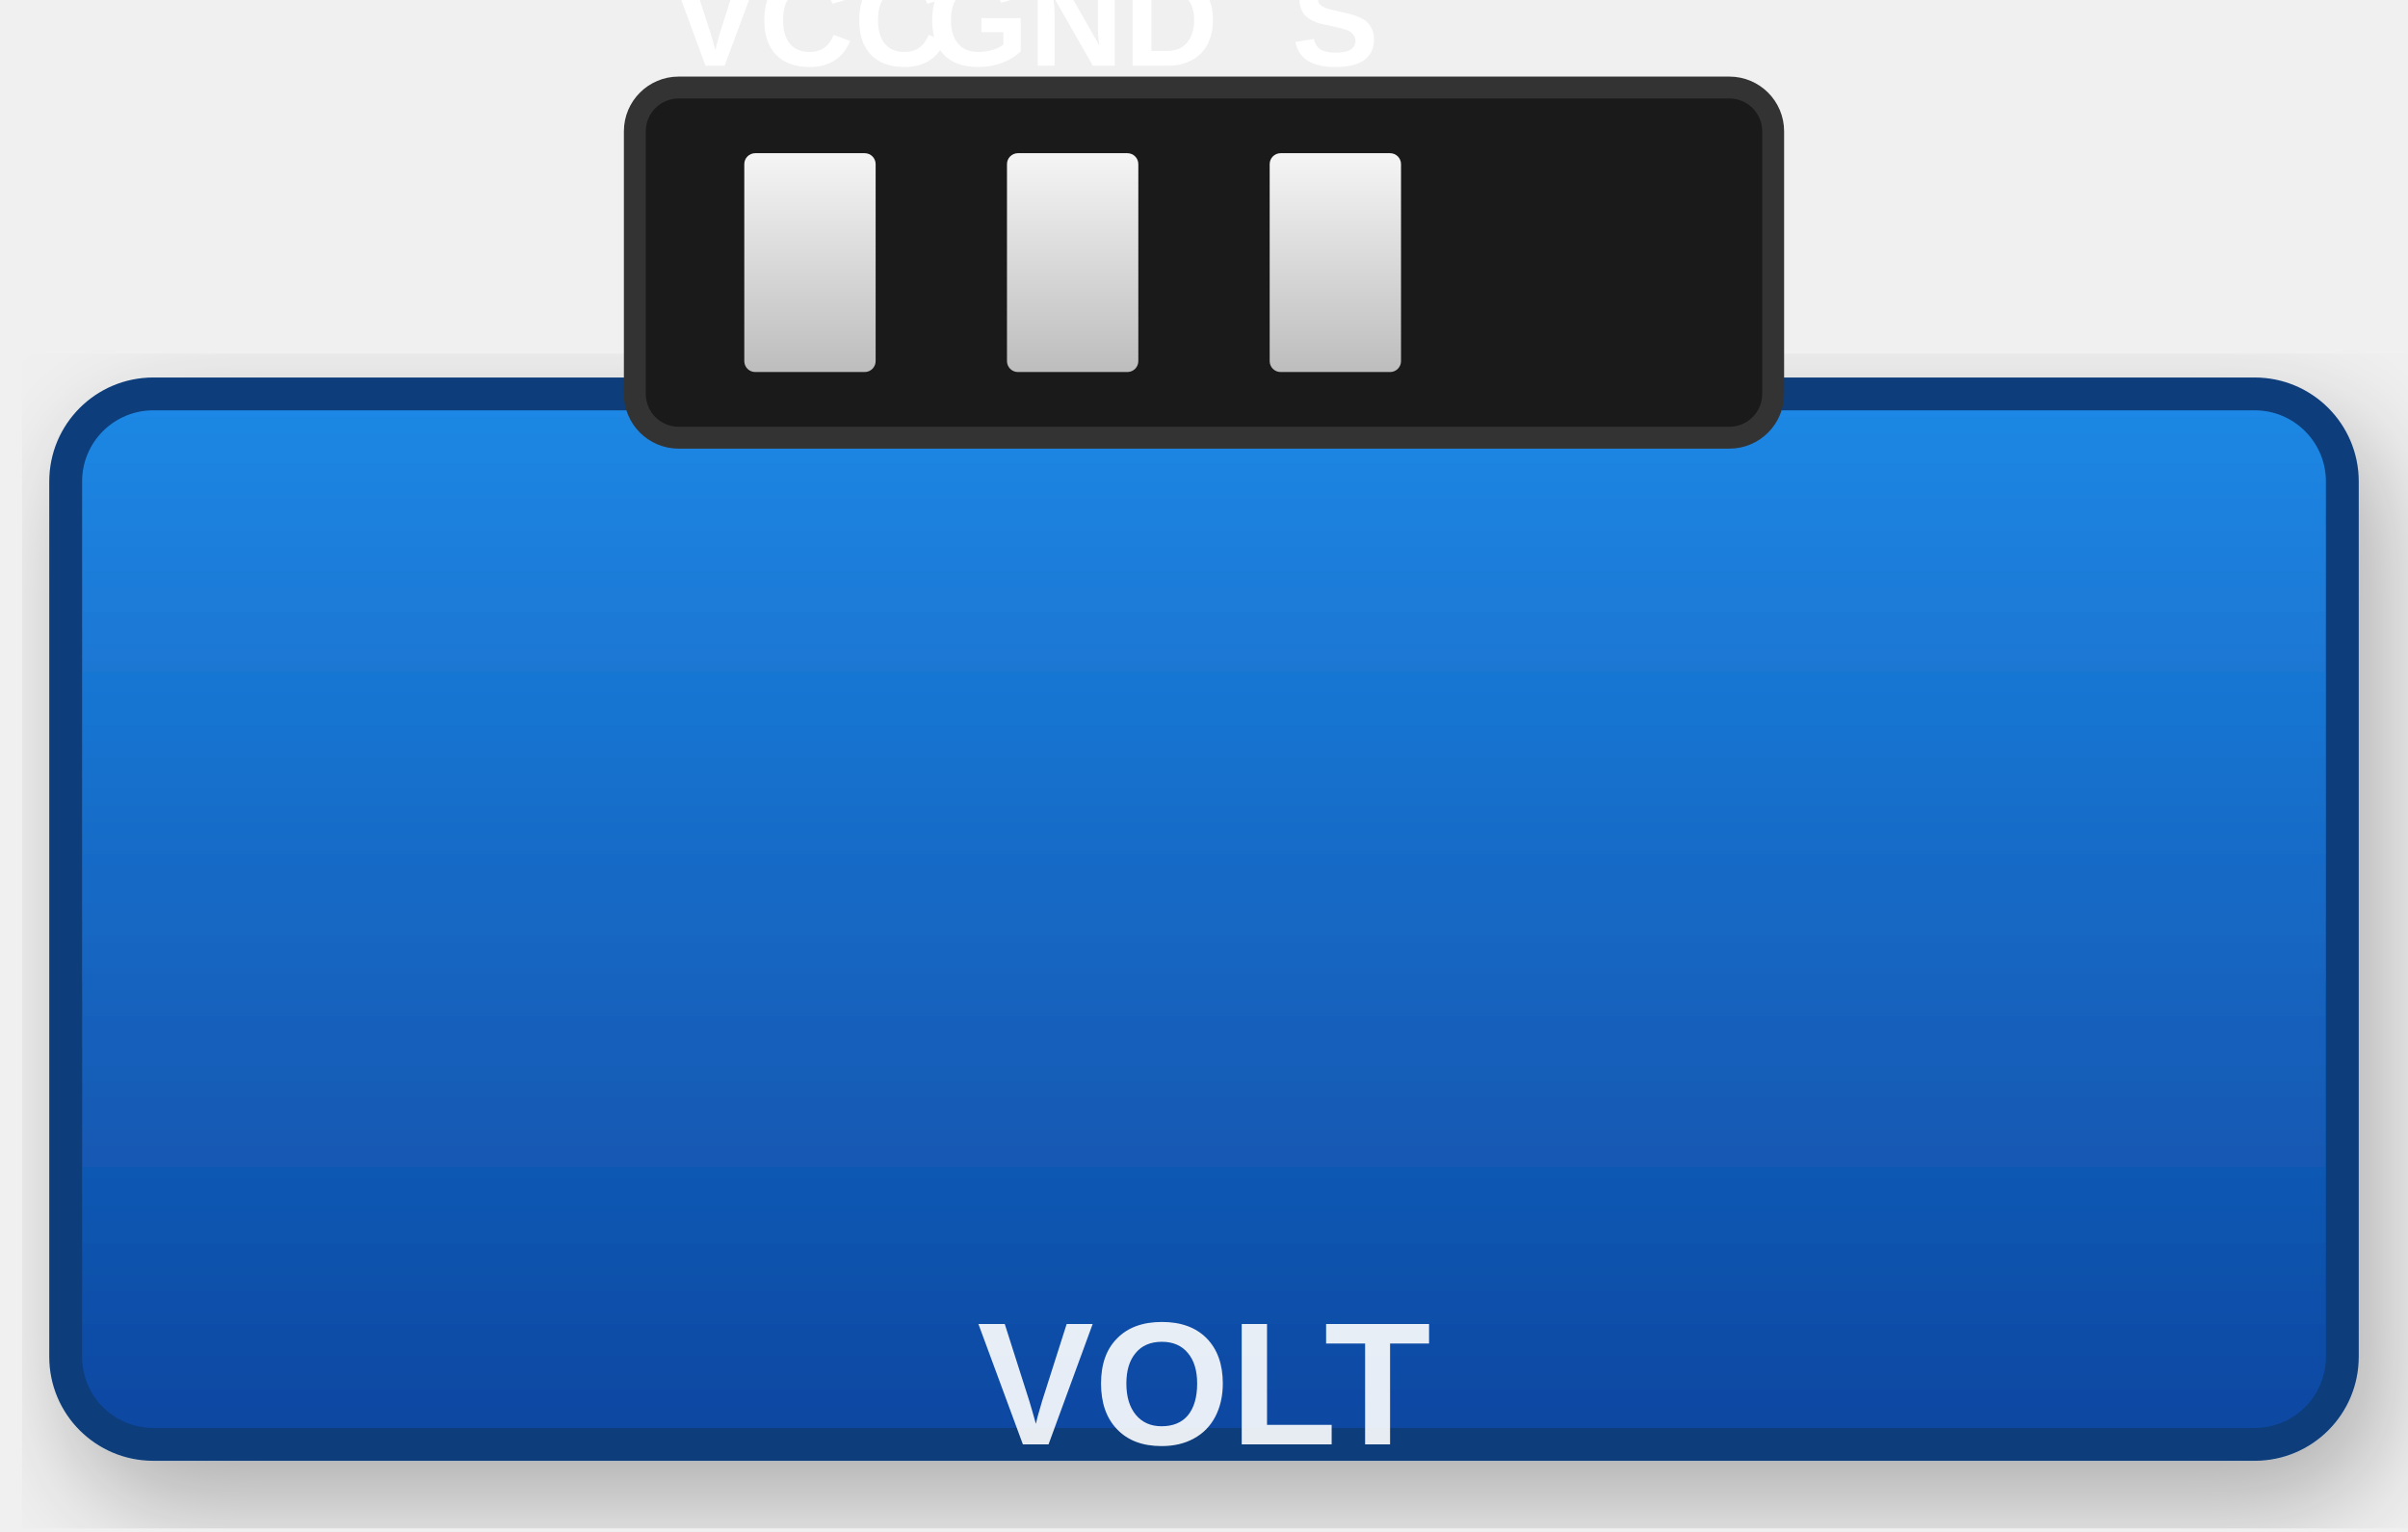
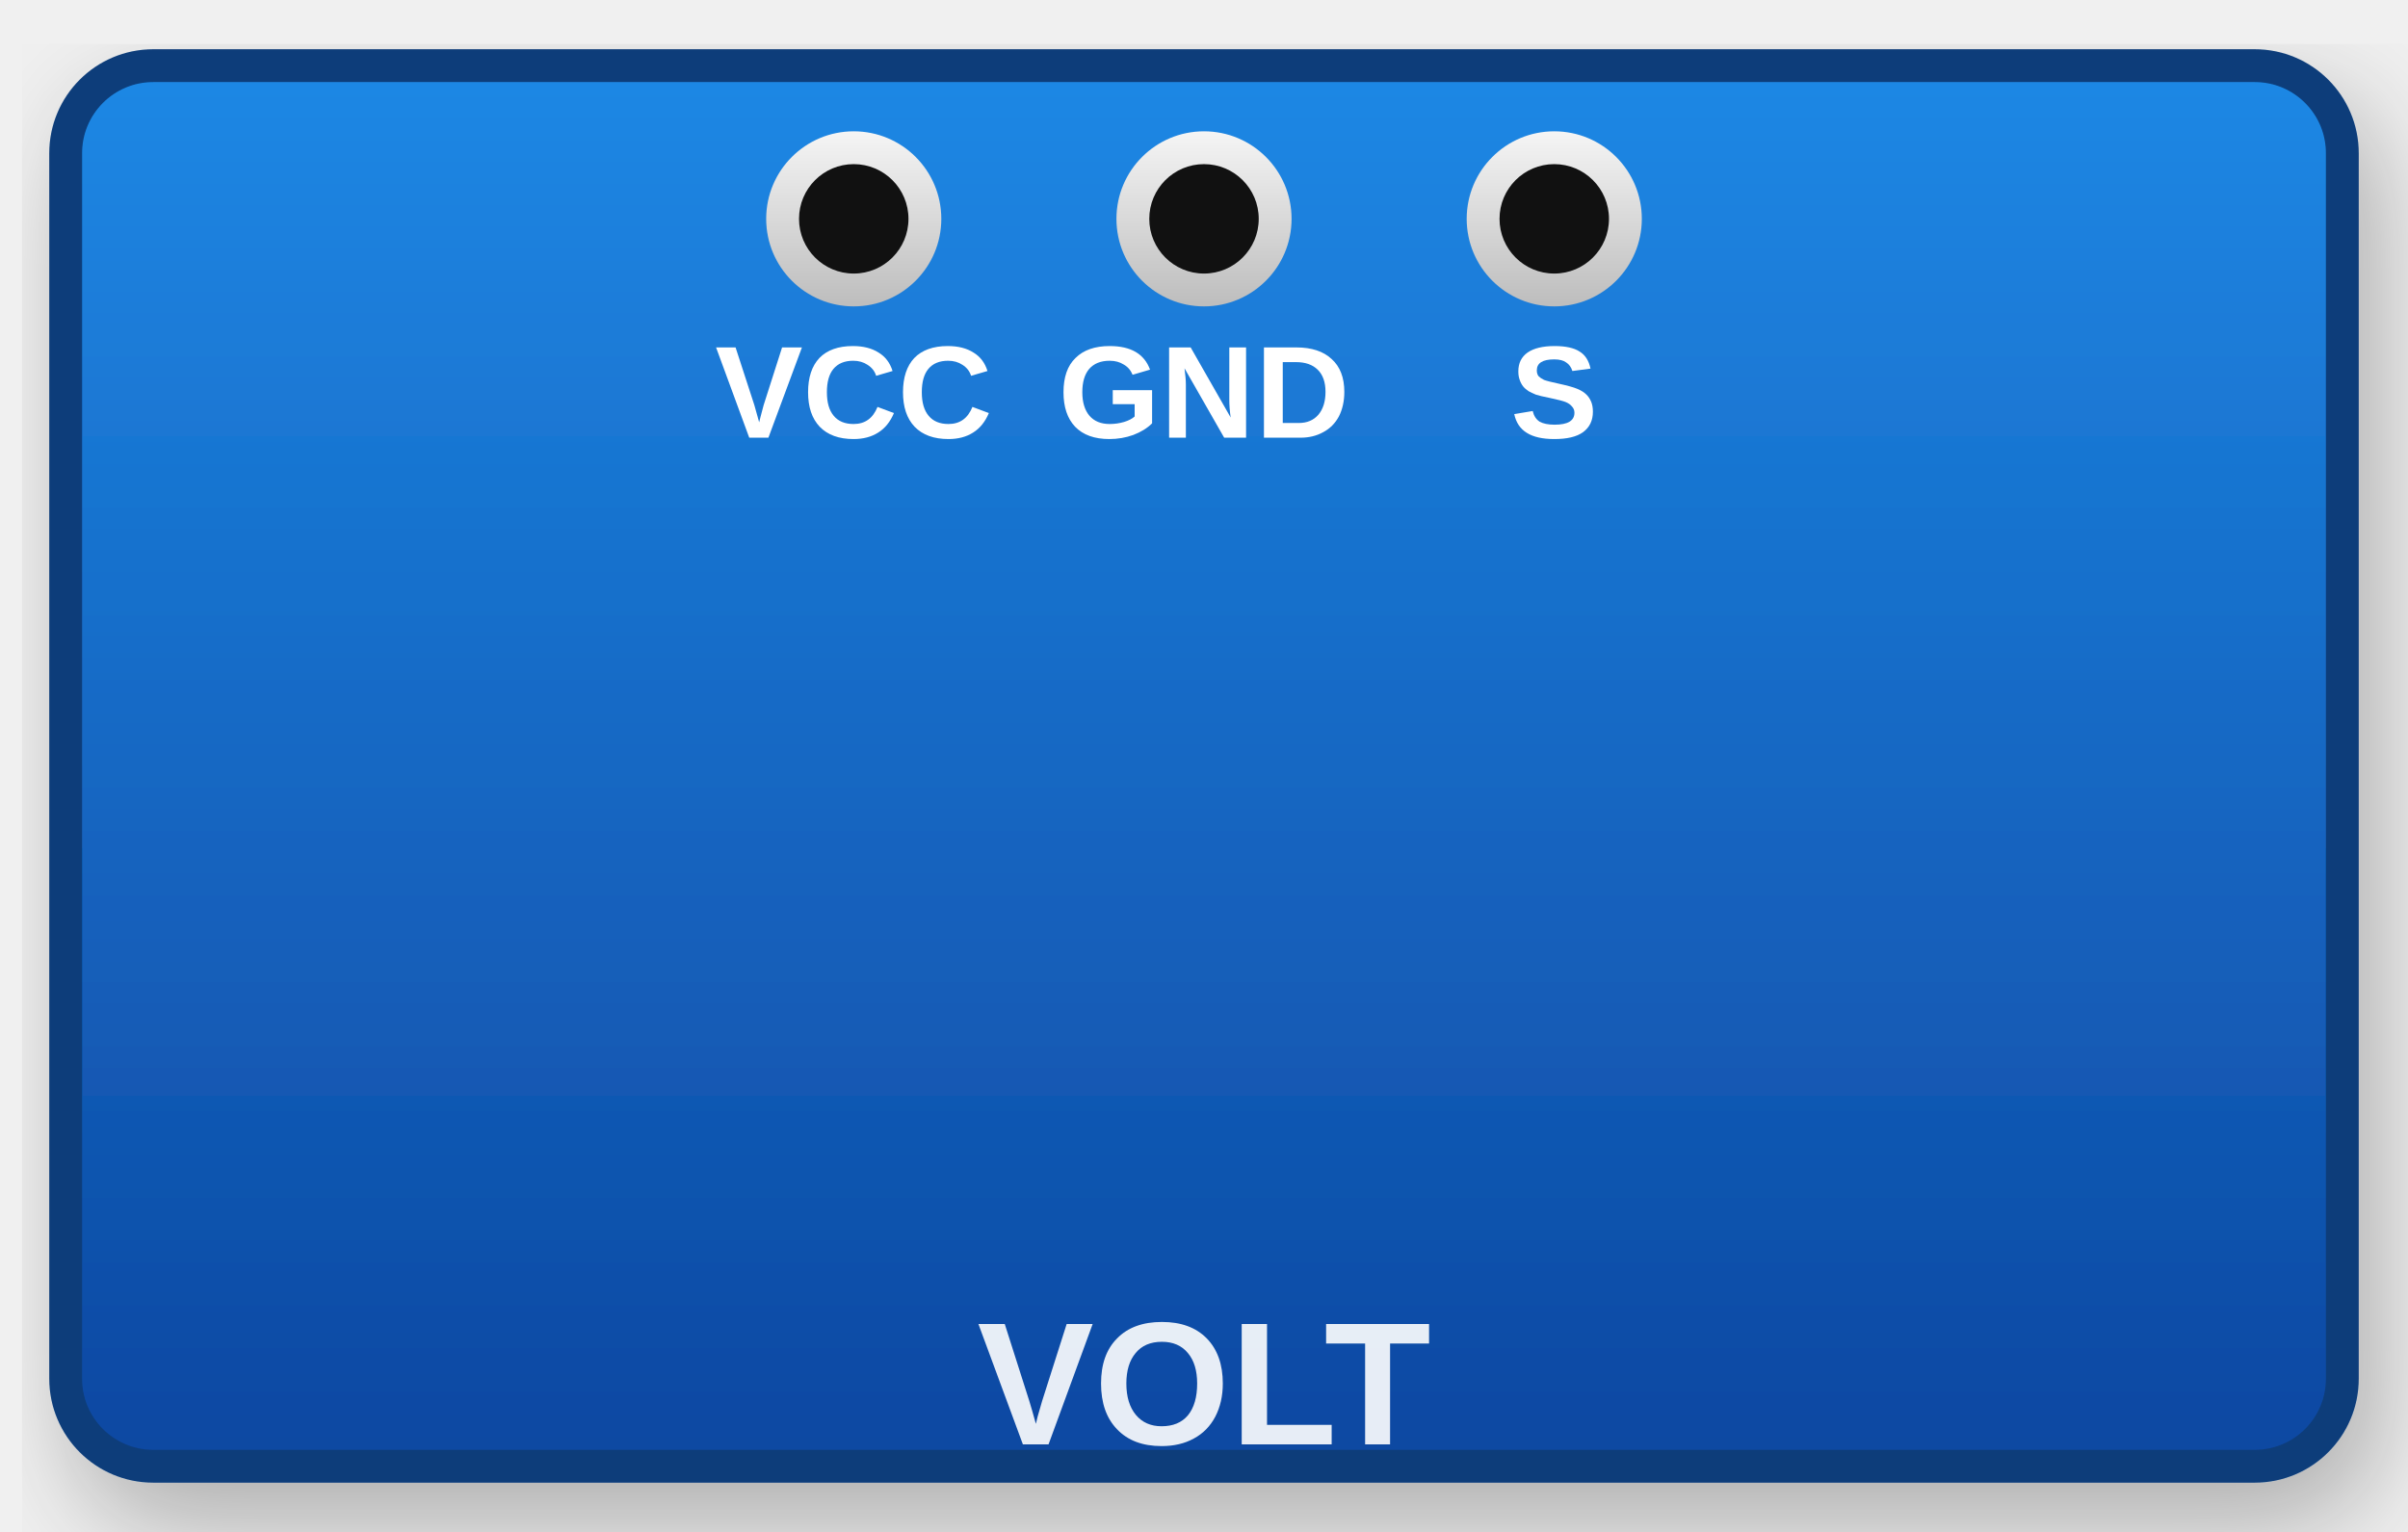
<svg xmlns="http://www.w3.org/2000/svg" viewBox="0 0 110 70" width="110" height="70">
  <defs>
    <linearGradient id="pcb-volt" x1="0" y1="0" x2="0" y2="1">
      <stop offset="0%" stop-color="#1E88E5" />
      <stop offset="100%" stop-color="#0D47A1" />
    </linearGradient>
    <linearGradient id="pcbTeal-volt" x1="0" y1="0" x2="0" y2="1">
      <stop offset="0%" stop-color="#00939d" />
      <stop offset="100%" stop-color="#007982" />
    </linearGradient>
    <linearGradient id="metal-volt" x1="0" y1="0" x2="0" y2="1">
      <stop offset="0%" stop-color="#eee" />
      <stop offset="50%" stop-color="#fff" />
      <stop offset="100%" stop-color="#999" />
    </linearGradient>
    <linearGradient id="pin-volt" x1="0" y1="0" x2="0" y2="1">
      <stop offset="0%" stop-color="#f5f5f5" />
      <stop offset="100%" stop-color="#bdbdbd" />
    </linearGradient>
    <filter id="sh-volt" x="-8%" y="-8%" width="116%" height="116%">
      <feDropShadow dx="1" dy="2" stdDeviation="2.5" flood-opacity="0.28" />
    </filter>
    <filter id="glow-volt">
      <feGaussianBlur stdDeviation="1.5" result="b" />
      <feMerge>
        <feMergeNode in="b" />
        <feMergeNode in="SourceGraphic" />
      </feMerge>
    </filter>
  </defs>
-   <rect x="3" y="18" width="104" height="48" rx="4" fill="url(#pcb-volt)" stroke="#0a3d7a" stroke-width="1.5" filter="url(#sh-volt)" />
-   <rect x="29" y="4" width="52" height="16" rx="2" fill="#1a1a1a" stroke="#333" />
-   <rect x="34" y="7" width="6" height="10" fill="url(#pin-volt)" rx="0.5" />
-   <text x="37" y="3" text-anchor="middle" fill="#fff" font-size="6" font-weight="bold" font-family="Arial,sans-serif">VCC</text>
-   <rect x="46" y="7" width="6" height="10" fill="url(#pin-volt)" rx="0.5" />
-   <text x="49" y="3" text-anchor="middle" fill="#fff" font-size="6" font-weight="bold" font-family="Arial,sans-serif">GND</text>
-   <rect x="58" y="7" width="6" height="10" fill="url(#pin-volt)" rx="0.5" />
-   <text x="61" y="3" text-anchor="middle" fill="#fff" font-size="6" font-weight="bold" font-family="Arial,sans-serif">S</text>
+   <rect x="3" y="3" width="104" height="64" rx="4" fill="url(#pcb-volt)" stroke="#0a3d7a" stroke-width="1.5" filter="url(#sh-volt)" />
+   <circle cx="39" cy="10" r="4" fill="url(#pin-volt)" />
+   <circle cx="39" cy="10" r="2.5" fill="#111" />
+   <text x="39" y="20" text-anchor="middle" fill="#fff" font-size="6" font-weight="bold" font-family="Arial,sans-serif">VCC</text>
+   <circle cx="55" cy="10" r="4" fill="url(#pin-volt)" />
+   <circle cx="55" cy="10" r="2.5" fill="#111" />
+   <text x="55" y="20" text-anchor="middle" fill="#fff" font-size="6" font-weight="bold" font-family="Arial,sans-serif">GND</text>
+   <circle cx="71" cy="10" r="4" fill="url(#pin-volt)" />
+   <circle cx="71" cy="10" r="2.5" fill="#111" />
+   <text x="71" y="20" text-anchor="middle" fill="#fff" font-size="6" font-weight="bold" font-family="Arial,sans-serif">S</text>
  <text x="55" y="66" text-anchor="middle" fill="#fff" font-size="8" font-weight="bold" font-family="Arial,sans-serif" opacity="0.9">VOLT</text>
</svg>
